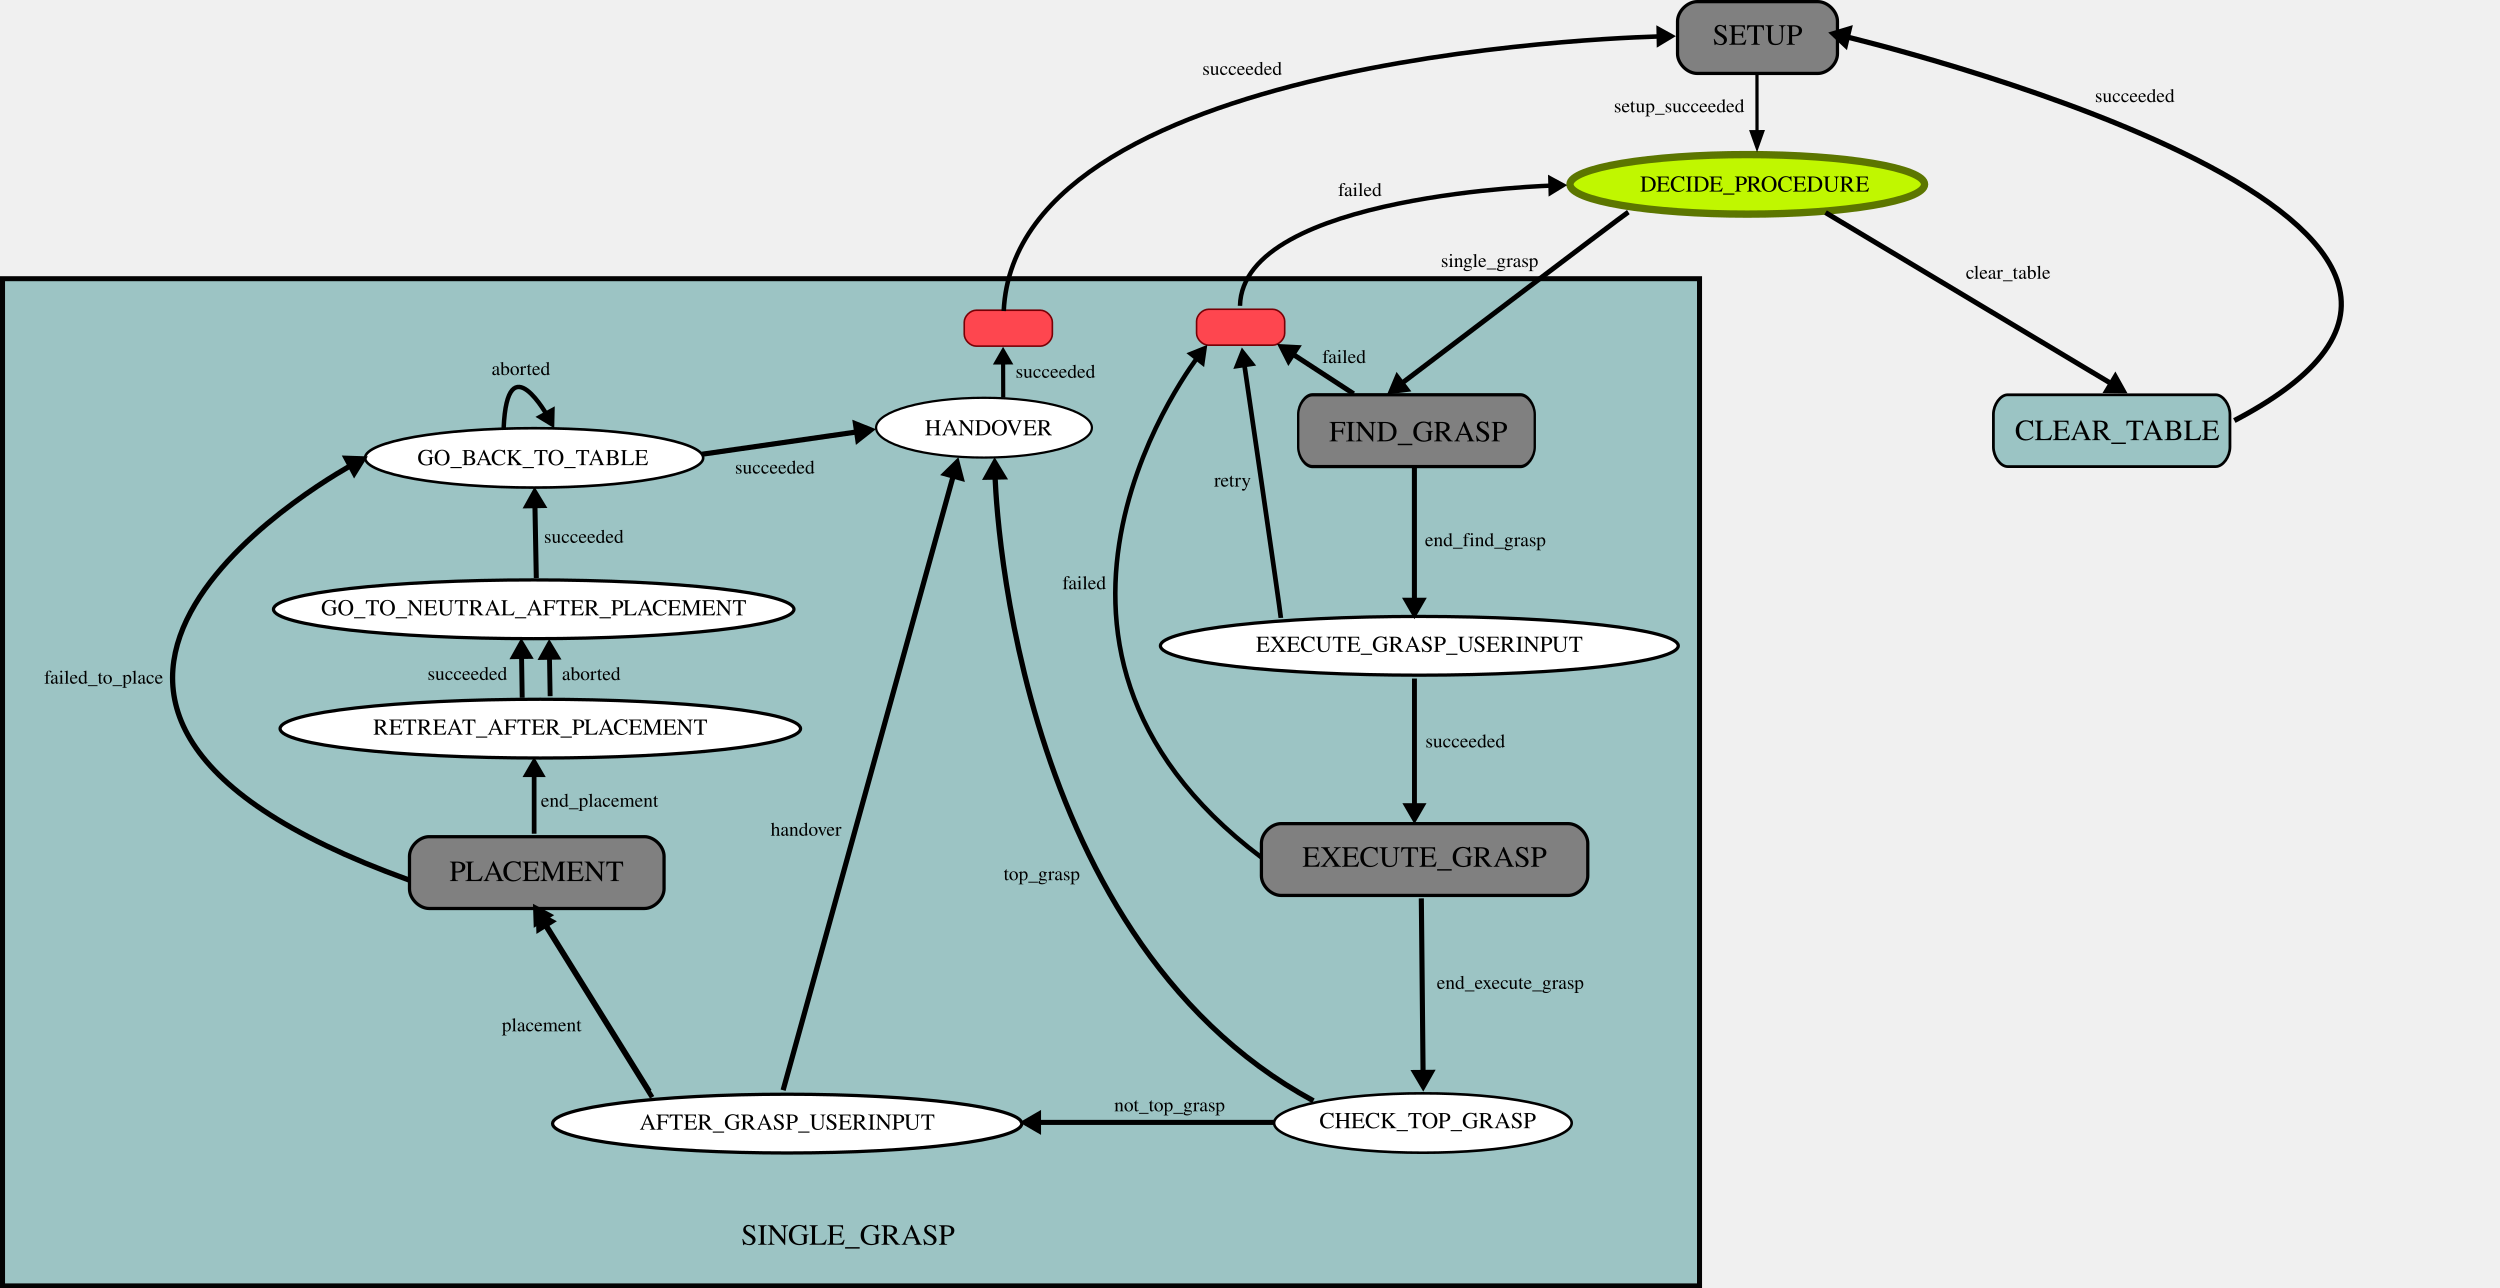
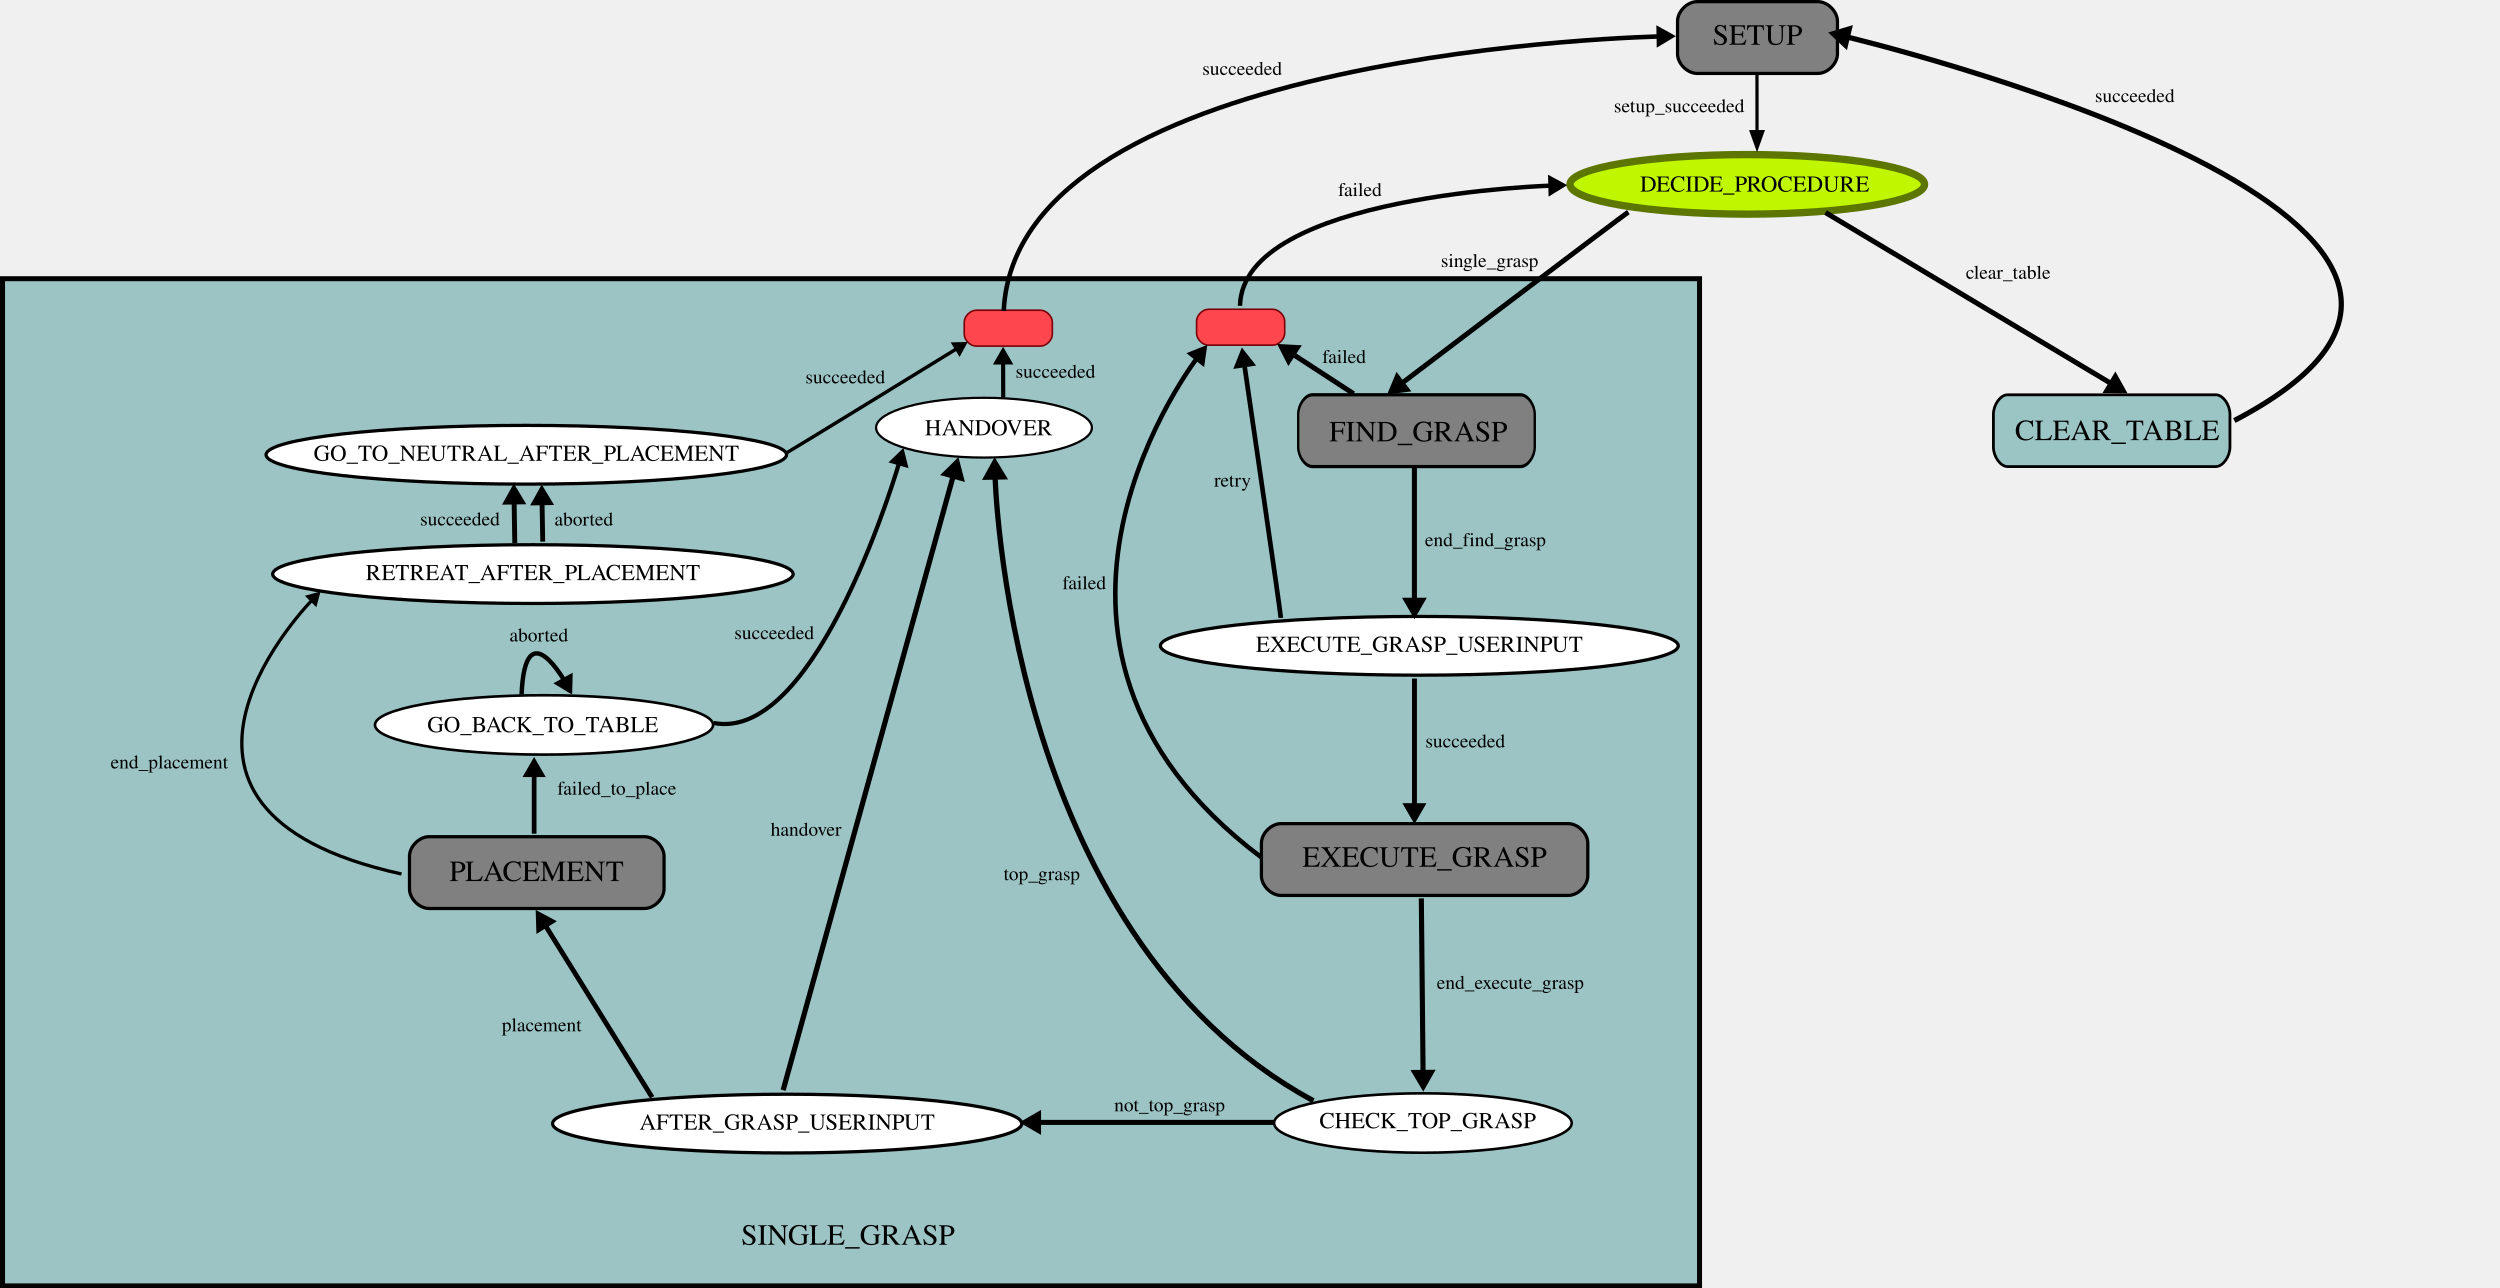
<svg xmlns="http://www.w3.org/2000/svg" xmlns:xlink="http://www.w3.org/1999/xlink" width="540.453mm" height="278.332mm" viewBox="0 0 540.453 278.332" version="1.1" id="svg8">
  <defs id="defs2">
    <marker style="overflow:visible" id="marker36595" refX="0" refY="0" orient="auto">
      <path transform="scale(0.4)" style="fill:#000000;fill-opacity:1;fill-rule:evenodd;stroke:#000000;stroke-width:1pt;stroke-opacity:1" d="M 5.77,0 -2.88,5 V -5 Z" id="path36593" />
    </marker>
    <marker orient="auto" refY="0" refX="0" id="marker36109" style="overflow:visible">
      <path id="path36107" d="M 5.77,0 -2.88,5 V -5 Z" style="fill:#000000;fill-opacity:1;fill-rule:evenodd;stroke:#000000;stroke-width:1pt;stroke-opacity:1" transform="scale(0.4)" />
    </marker>
    <marker style="overflow:visible" id="marker23017" refX="0" refY="0" orient="auto">
      <path transform="scale(0.4)" style="fill:#000000;fill-opacity:1;fill-rule:evenodd;stroke:#000000;stroke-width:1pt;stroke-opacity:1" d="M 5.77,0 -2.88,5 V -5 Z" id="path23015" />
    </marker>
    <marker style="overflow:visible" id="marker20229" refX="0" refY="0" orient="auto">
      <path transform="scale(0.4)" style="fill:#000000;fill-opacity:1;fill-rule:evenodd;stroke:#000000;stroke-width:1pt;stroke-opacity:1" d="M 5.77,0 -2.88,5 V -5 Z" id="path20227" />
    </marker>
    <marker style="overflow:visible" id="marker19191" refX="0" refY="0" orient="auto">
      <path transform="scale(0.4)" style="fill:#000000;fill-opacity:1;fill-rule:evenodd;stroke:#000000;stroke-width:1pt;stroke-opacity:1" d="M 5.77,0 -2.88,5 V -5 Z" id="path19189" />
    </marker>
    <marker style="overflow:visible" id="marker18857" refX="0" refY="0" orient="auto">
      <path transform="scale(0.4)" style="fill:#000000;fill-opacity:1;fill-rule:evenodd;stroke:#000000;stroke-width:1pt;stroke-opacity:1" d="M 5.77,0 -2.88,5 V -5 Z" id="path18855" />
    </marker>
    <marker style="overflow:visible" id="marker18529" refX="0" refY="0" orient="auto">
      <path transform="scale(0.4)" style="fill:#000000;fill-opacity:1;fill-rule:evenodd;stroke:#000000;stroke-width:1pt;stroke-opacity:1" d="M 5.77,0 -2.88,5 V -5 Z" id="path18527" />
    </marker>
    <marker style="overflow:visible" id="marker18207" refX="0" refY="0" orient="auto">
      <path transform="scale(0.4)" style="fill:#000000;fill-opacity:1;fill-rule:evenodd;stroke:#000000;stroke-width:1pt;stroke-opacity:1" d="M 5.77,0 -2.88,5 V -5 Z" id="path18205" />
    </marker>
    <marker style="overflow:visible" id="marker17891" refX="0" refY="0" orient="auto">
      <path transform="scale(0.4)" style="fill:#000000;fill-opacity:1;fill-rule:evenodd;stroke:#000000;stroke-width:1pt;stroke-opacity:1" d="M 5.77,0 -2.88,5 V -5 Z" id="path17889" />
    </marker>
    <marker style="overflow:visible" id="marker17581" refX="0" refY="0" orient="auto">
      <path transform="scale(0.4)" style="fill:#000000;fill-opacity:1;fill-rule:evenodd;stroke:#000000;stroke-width:1pt;stroke-opacity:1" d="M 5.77,0 -2.88,5 V -5 Z" id="path17579" />
    </marker>
    <marker style="overflow:visible" id="marker17277" refX="0" refY="0" orient="auto">
      <path transform="scale(0.4)" style="fill:#000000;fill-opacity:1;fill-rule:evenodd;stroke:#000000;stroke-width:1pt;stroke-opacity:1" d="M 5.77,0 -2.88,5 V -5 Z" id="path17275" />
    </marker>
    <marker style="overflow:visible" id="marker16979" refX="0" refY="0" orient="auto">
      <path transform="scale(0.4)" style="fill:#000000;fill-opacity:1;fill-rule:evenodd;stroke:#000000;stroke-width:1pt;stroke-opacity:1" d="M 5.77,0 -2.88,5 V -5 Z" id="path16977" />
    </marker>
    <marker style="overflow:visible" id="marker16687" refX="0" refY="0" orient="auto">
      <path transform="scale(0.4)" style="fill:#000000;fill-opacity:1;fill-rule:evenodd;stroke:#000000;stroke-width:1pt;stroke-opacity:1" d="M 5.77,0 -2.88,5 V -5 Z" id="path16685" />
    </marker>
    <marker style="overflow:visible" id="marker16401" refX="0" refY="0" orient="auto">
      <path transform="scale(0.4)" style="fill:#000000;fill-opacity:1;fill-rule:evenodd;stroke:#000000;stroke-width:1pt;stroke-opacity:1" d="M 5.77,0 -2.88,5 V -5 Z" id="path16399" />
    </marker>
    <marker style="overflow:visible" id="marker16121" refX="0" refY="0" orient="auto">
      <path transform="scale(0.4)" style="fill:#000000;fill-opacity:1;fill-rule:evenodd;stroke:#000000;stroke-width:1pt;stroke-opacity:1" d="M 5.77,0 -2.88,5 V -5 Z" id="path16119" />
    </marker>
    <marker style="overflow:visible" id="marker15847" refX="0" refY="0" orient="auto">
      <path transform="scale(0.4)" style="fill:#000000;fill-opacity:1;fill-rule:evenodd;stroke:#000000;stroke-width:1pt;stroke-opacity:1" d="M 5.77,0 -2.88,5 V -5 Z" id="path15845" />
    </marker>
    <marker style="overflow:visible" id="marker15579" refX="0" refY="0" orient="auto">
      <path transform="scale(0.4)" style="fill:#000000;fill-opacity:1;fill-rule:evenodd;stroke:#000000;stroke-width:1pt;stroke-opacity:1" d="M 5.77,0 -2.88,5 V -5 Z" id="path15577" />
    </marker>
    <marker style="overflow:visible" id="marker15317" refX="0" refY="0" orient="auto">
      <path transform="scale(0.4)" style="fill:#000000;fill-opacity:1;fill-rule:evenodd;stroke:#000000;stroke-width:1pt;stroke-opacity:1" d="M 5.77,0 -2.88,5 V -5 Z" id="path15315" />
    </marker>
    <marker orient="auto" refY="0" refX="0" id="TriangleOutM" style="overflow:visible">
      <path id="path8595" d="M 5.77,0 -2.88,5 V -5 Z" style="fill:#000000;fill-opacity:1;fill-rule:evenodd;stroke:#000000;stroke-width:1pt;stroke-opacity:1" transform="scale(0.4)" />
    </marker>
    <marker style="overflow:visible" id="marker19877-9" refX="0" refY="0" orient="auto">
      <path transform="scale(0.4)" style="fill:#000000;fill-opacity:1;fill-rule:evenodd;stroke:#000000;stroke-width:1pt;stroke-opacity:1" d="M 5.77,0 -2.88,5 V -5 Z" id="path19875-3" />
    </marker>
    <marker style="overflow:visible" id="marker16121-0" refX="0" refY="0" orient="auto">
      <path transform="scale(0.4)" style="fill:#000000;fill-opacity:1;fill-rule:evenodd;stroke:#000000;stroke-width:1pt;stroke-opacity:1" d="M 5.77,0 -2.88,5 V -5 Z" id="path16119-4" />
    </marker>
    <marker style="overflow:visible" id="marker16121-7" refX="0" refY="0" orient="auto">
      <path transform="scale(0.4)" style="fill:#000000;fill-opacity:1;fill-rule:evenodd;stroke:#000000;stroke-width:1pt;stroke-opacity:1" d="M 5.77,0 -2.88,5 V -5 Z" id="path16119-9" />
    </marker>
    <marker style="overflow:visible" id="marker17277-3" refX="0" refY="0" orient="auto">
      <path transform="scale(0.4)" style="fill:#000000;fill-opacity:1;fill-rule:evenodd;stroke:#000000;stroke-width:1pt;stroke-opacity:1" d="M 5.77,0 -2.88,5 V -5 Z" id="path17275-3" />
    </marker>
    <marker style="overflow:visible" id="marker19877-9-6" refX="0" refY="0" orient="auto">
      <path transform="scale(0.4)" style="fill:#000000;fill-opacity:1;fill-rule:evenodd;stroke:#000000;stroke-width:1pt;stroke-opacity:1" d="M 5.77,0 -2.88,5 V -5 Z" id="path19875-3-5" />
+     </marker>
+     <marker style="overflow:visible" id="marker19191-3" refX="0" refY="0" orient="auto">
+       <path transform="scale(0.4)" style="fill:#000000;fill-opacity:1;fill-rule:evenodd;stroke:#000000;stroke-width:1pt;stroke-opacity:1" d="M 5.77,0 -2.88,5 V -5 Z" id="path19189-6" />
+     </marker>
+     <marker style="overflow:visible" id="marker18529-5" refX="0" refY="0" orient="auto">
+       <path transform="scale(0.4)" style="fill:#000000;fill-opacity:1;fill-rule:evenodd;stroke:#000000;stroke-width:1pt;stroke-opacity:1" d="M 5.77,0 -2.88,5 V -5 Z" id="path18527-3" />
+     </marker>
+     <marker style="overflow:visible" id="marker36595-6" refX="0" refY="0" orient="auto">
+       <path transform="scale(0.4)" style="fill:#000000;fill-opacity:1;fill-rule:evenodd;stroke:#000000;stroke-width:1pt;stroke-opacity:1" d="M 5.77,0 -2.88,5 V -5 Z" id="path36593-2" />
+     </marker>
+     <marker style="overflow:visible" id="marker19877-9-6-2" refX="0" refY="0" orient="auto">
+       <path transform="scale(0.4)" style="fill:#000000;fill-opacity:1;fill-rule:evenodd;stroke:#000000;stroke-width:1pt;stroke-opacity:1" d="M 5.77,0 -2.88,5 V -5 Z" id="path19875-3-5-7" />
+     </marker>
+     <marker style="overflow:visible" id="marker18529-9" refX="0" refY="0" orient="auto">
+       <path transform="scale(0.4)" style="fill:#000000;fill-opacity:1;fill-rule:evenodd;stroke:#000000;stroke-width:1pt;stroke-opacity:1" d="M 5.77,0 -2.88,5 V -5 Z" id="path18527-36" />
+     </marker>
+     <marker style="overflow:visible" id="marker19877-9-62" refX="0" refY="0" orient="auto">
+       <path transform="scale(0.4)" style="fill:#000000;fill-opacity:1;fill-rule:evenodd;stroke:#000000;stroke-width:1pt;stroke-opacity:1" d="M 5.77,0 -2.88,5 V -5 Z" id="path19875-3-6" />
    </marker>
  </defs>
  <g id="layer1" transform="translate(414.812,114.6906)">
    <rect y="-54.443" x="-414.267" height="217.74" width="366.861" id="rect8399" style="opacity:0.987;fill:#188080;fill-opacity:0.392;stroke:#000000;stroke-width:1.09;stroke-linecap:round;stroke-linejoin:miter;stroke-miterlimit:4;stroke-dasharray:none;stroke-opacity:1" />
    <g transform="matrix(0.3527778,0,0,0.3527778,-482.2324,124.1784)" id="node2" class="node">
      <g id="a_node2">
        <a xlink:href="/SM_ROOT:end" id="a563">
          <path style="fill:#fe464f;stroke:#780006" d="m 828.67,-487 c 0,0 -39.34,0 -39.34,0 -3.66,0 -7.33,3.67 -7.33,7.33 0,0 0,7.34 0,7.34 0,3.66 3.67,7.33 7.33,7.33 0,0 39.34,0 39.34,0 3.66,0 7.33,-3.67 7.33,-7.33 0,0 0,-7.34 0,-7.34 0,-3.66 -3.67,-7.33 -7.33,-7.33" id="path561" />
        </a>
      </g>
      <text style="font-size:12px;font-family:Times, serif;text-anchor:middle;fill:#780006" x="771" y="-490.4" font-size="12.00" id="text566" />
    </g>
    <g transform="matrix(0.3527778,0,0,0.3527778,-188.3314,154.6049)" id="clust1-0" class="cluster">
      <polygon style="fill:none" stroke="transparent" points="8,-506 890,-506 890,-8 8,-8 " id="polygon510-3" />
    </g>
    <g transform="matrix(0.3527778,0,0,0.3527778,-144.9397,-0.7433585)" id="clust3-2" class="cluster">
      <path style="fill:#808080;stroke:#000000;stroke-width:2" d="m 275,-278 c 0,0 74,0 74,0 6,0 12,-6 12,-12 0,0 0,-20 0,-20 0,-6 -6,-12 -12,-12 0,0 -74,0 -74,0 -6,0 -12,6 -12,12 0,0 0,20 0,20 0,6 6,12 12,12" id="path520-8" />
    </g>
    <g transform="matrix(0.3527778,0,0,0.3527778,-523.8447,241.8669)" id="clust5-1" class="cluster">
      <path style="fill:#808080;stroke:#000000;stroke-width:2" d="m 572,-454 c 0,0 132,0 132,0 6,0 12,-6 12,-12 0,0 0,-20 0,-20 0,-6 -6,-12 -12,-12 0,0 -132,0 -132,0 -6,0 -12,6 -12,12 0,0 0,20 0,20 0,6 6,12 12,12" id="path530-9" />
    </g>
    <g transform="matrix(0.3527778,0,0,0.3527778,-144.9397,-0.7433585)" id="node3-8" class="node">
      <g id="a_node3-5">
        <a xlink:href="/SM_ROOT/SETUP" xlink:title="SETUP" id="a545-0">
          <text style="font-size:18px;font-family:Times, serif;text-anchor:middle" x="312" y="-295.6" font-size="18.00" id="text543-3">SETUP</text>
        </a>
      </g>
    </g>
    <g transform="matrix(0.3527778,0,0,0.3527778,-143.4301,0.9248815)" id="node4-7" class="node">
      <g id="a_node4-5">
        <a xlink:href="/SM_ROOT/FIND_GRASP_USERINPUT" xlink:title="FIND_GRASP_USERINPUT" id="a575-6">
          <ellipse style="fill:#c0f700;stroke:#5c7600;stroke-width:4.505" cx="301.454" cy="-214.758" rx="108.653" ry="18.247" id="ellipse571-9" />
          <text style="font-size:14px;font-family:Times, serif;text-anchor:middle" x="306" y="-210.3" font-size="14.00" id="text573-3">DECIDE_PROCEDURE</text>
        </a>
      </g>
    </g>
    <g id="a_edge1-5" transform="matrix(0.3490664,-0.0256117,0.02520698,0.3435504,-136.3652,4.819742)">
      <a id="a585-2" xlink:href="/SM_ROOT/SETUP:setup_succeeded:/SM_ROOT/FIND_GRASP_USERINPUT">
        <path id="path581-5" d="m 310.5,-278 c -0.77,10.85 -1.73,24.22 -2.56,35.84" style="fill:none;stroke:#000000;stroke-width:2" />
        <polygon id="polygon583-4" points="307.22,-232.1 304.44,-242.32 311.43,-241.83 " style="fill:#000000;stroke:#000000;stroke-width:2" />
      </a>
    </g>
    <g id="a_edge1-label-7" transform="matrix(0.3500047,0,0,0.3444739,-142.244,-1.358099)">
      <a id="a590-4" xlink:href="/SM_ROOT/SETUP:setup_succeeded:/SM_ROOT/FIND_GRASP_USERINPUT">
        <text id="text588-4" font-size="12.00" y="-258.57" x="258.37" style="font-size:12px;font-family:Times, serif;text-anchor:middle">setup_succeeded</text>
      </a>
    </g>
    <text transform="scale(1.007996,0.9920674)" id="text588-4-3" font-size="12.00" y="-54.871" x="19.159" style="font-size:4.167px;font-family:Times, serif;text-anchor:middle;stroke-width:0.347">clear_table</text>
    <text transform="scale(1.007996,0.9920674)" id="text588-4-3-1" font-size="12.00" y="-36.505" x="-123.26" style="font-size:4.167px;font-family:Times, serif;text-anchor:middle;stroke-width:0.347">failed</text>
    <text transform="scale(1.007996,0.9920674)" id="text588-4-3-1-4" font-size="12.00" y="-9.579" x="-147.181" style="font-size:4.167px;font-family:Times, serif;text-anchor:middle;stroke-width:0.347">retry</text>
    <text transform="scale(1.007996,0.9920674)" id="text588-4-3-1-4-6" font-size="12.00" y="12.781" x="-178.999" style="font-size:4.167px;font-family:Times, serif;text-anchor:middle;stroke-width:0.347">failed</text>
    <text transform="scale(1.007996,0.9920674)" id="text588-4-3-1-4-9" font-size="12.00" y="3.398" x="-92.962" style="font-size:4.167px;font-family:Times, serif;text-anchor:middle;stroke-width:0.347">end_find_grasp</text>
    <text transform="scale(1.007996,0.9920674)" id="text588-4-3-1-4-9-4" font-size="12.00" y="47.255" x="-97.274" style="font-size:4.167px;font-family:Times, serif;text-anchor:middle;stroke-width:0.347">succeeded</text>
    <text transform="scale(1.007996,0.9920674)" id="text588-4-3-1-4-9-4-2" font-size="12.00" y="99.878" x="-87.611" style="font-size:4.167px;font-family:Times, serif;text-anchor:middle;stroke-width:0.347">end_execute_grasp</text>
    <text transform="scale(1.007996,0.9920674)" id="text588-4-3-1-4-9-4-26" font-size="12.00" y="487.5" x="228.917" style="font-size:4.167px;font-family:Times, serif;text-anchor:middle;stroke-width:0.347" />
    <g transform="matrix(0.3527778,0,0,0.3527778,-354.7061,296.1329)" id="node8-8" class="node">
      <g id="a_node8-6">
        <a xlink:href="/SM_ROOT/AFTER_GRASP_USERINPUT" xlink:title="AFTER_GRASP_USERINPUT" id="a733-1">
          <ellipse style="fill:#ffffff;stroke:#000000;stroke-width:2" cx="312" cy="-476" rx="143.77" ry="18" id="ellipse729-1" />
          <text style="font-size:14px;font-family:Times, serif;text-anchor:middle" x="312" y="-472.3" font-size="14.00" id="text731-5">AFTER_GRASP_USERINPUT</text>
        </a>
      </g>
    </g>
    <g transform="matrix(0.3527778,0,0,0.3527778,-523.8877,242.1445)" id="node10-5" class="node">
      <g id="a_node10-4">
        <a xlink:href="/SM_ROOT/PLACEMENT" xlink:title="PLACEMENT" id="a781-1">
          <text style="font-size:18px;font-family:Times, serif;text-anchor:middle" x="638" y="-471.6" font-size="18.00" id="text779-8">PLACEMENT</text>
        </a>
      </g>
    </g>
    <g transform="matrix(0.2557073,0,0,0.3527778,-138.2588,114.5869)" id="clust4-97-0" class="cluster">
      <path style="fill:#808080;stroke:#000000;stroke-width:2" d="m 28,-364 c 0,0 176,0 176,0 6,0 12,-6 12,-12 0,0 0,-20 0,-20 0,-6 -6,-12 -12,-12 0,0 -176,0 -176,0 -6,0 -12,6 -12,12 0,0 0,20 0,20 0,6 6,12 12,12" id="path525-6-1" />
    </g>
    <g transform="matrix(0.3527778,0,0,0.3527778,-149.1284,115.3429)" id="node7-77-3" class="node">
      <g id="a_node7-7-1">
        <a xlink:href="/SM_ROOT/EXECUTE_GRASP" xlink:title="EXECUTE_GRASP" id="a693-36-0">
          <text style="font-size:18px;font-family:Times, serif;text-anchor:middle" x="116" y="-381.6" font-size="18.00" id="text691-5-3">FIND_GRASP</text>
        </a>
      </g>
    </g>
    <path id="path525-6-1-3" d="m 19.192,-13.824 c 0,0 45.004,0 45.004,0 1.534,0 3.068,-2.117 3.068,-4.233 0,0 0,-7.056 0,-7.056 0,-2.117 -1.534,-4.233 -3.068,-4.233 0,0 -45.004,0 -45.004,0 -1.534,0 -3.068,2.117 -3.068,4.233 0,0 0,7.056 0,7.056 0,2.117 1.534,4.233 3.068,4.233" style="fill:#188080;fill-opacity:0.392;stroke:#000000;stroke-width:0.601" />
    <g transform="matrix(0.3527778,0,0,0.3527778,1.964228,115.0756)" id="node7-77-3-9" class="node">
      <g id="a_node7-7-1-9">
        <a xlink:href="/SM_ROOT/EXECUTE_GRASP" xlink:title="EXECUTE_GRASP" id="a693-36-0-6">
          <text style="font-size:18px;font-family:Times, serif;text-anchor:middle" x="116" y="-381.6" font-size="18.00" id="text691-5-3-9">CLEAR_TABLE</text>
        </a>
      </g>
    </g>
    <g transform="matrix(0.3527778,0,0,0.3527778,-215.9269,36.91406)" id="node6-5" class="node">
      <g id="a_node6-9">
        <a xlink:href="/SM_ROOT/EXECUTE_GRASP_USERINPUT" xlink:title="EXECUTE_GRASP_USERINPUT" id="a655-8">
          <ellipse style="fill:#ffffff;stroke:#000000;stroke-width:2" cx="306" cy="-34" rx="158.67" ry="18" id="ellipse651-7" />
          <text style="font-size:14px;font-family:Times, serif;text-anchor:middle" x="306" y="-30.3" font-size="14.00" id="text653-28">EXECUTE_GRASP_USERINPUT</text>
        </a>
      </g>
    </g>
    <g transform="matrix(0.3527778,0,0,0.3527778,-147.763,207.2958)" id="clust4-2" class="cluster">
      <path style="fill:#808080;stroke:#000000;stroke-width:2" d="m 28,-364 c 0,0 176,0 176,0 6,0 12,-6 12,-12 0,0 0,-20 0,-20 0,-6 -6,-12 -12,-12 0,0 -176,0 -176,0 -6,0 -12,6 -12,12 0,0 0,20 0,20 0,6 6,12 12,12" id="path525-9" />
    </g>
    <g transform="matrix(0.3527778,0,0,0.3527778,-147.763,207.2958)" id="node7-6" class="node">
      <g id="a_node7-76">
        <a xlink:href="/SM_ROOT/EXECUTE_GRASP" xlink:title="EXECUTE_GRASP" id="a693-1">
          <text style="font-size:18px;font-family:Times, serif;text-anchor:middle" x="116" y="-381.6" font-size="18.00" id="text691-3">EXECUTE_GRASP</text>
        </a>
      </g>
    </g>
    <g transform="matrix(0.3527778,0,0,0.3527778,-207.3528,296.0079)" id="node8-8-2" class="node">
      <g id="a_node8-6-5">
        <a xlink:href="/SM_ROOT/AFTER_GRASP_USERINPUT" xlink:title="AFTER_GRASP_USERINPUT" id="a733-1-9">
          <ellipse style="fill:#ffffff;stroke:#000000;stroke-width:1.602" cx="283.875" cy="-476" rx="91.201" ry="18.199" id="ellipse729-1-9" />
          <text style="font-size:14px;font-family:Times, serif;text-anchor:middle" x="286.821" y="-472.836" font-size="14.00" id="text731-5-1">CHECK_TOP_GRASP</text>
        </a>
      </g>
    </g>
-     <g transform="matrix(0.3527778,0,0,0.3527778,-553.0638,178.9989)" id="node11-7-4" class="node">
+     <g transform="matrix(0.3527778,0,0,0.3527778,-554.6675,145.5902)" id="node11-7-4" class="node">
      <g id="a_node11-5-1">
        <a xlink:href="/SM_ROOT/RETREAT_AFTER_PLACEMENT" xlink:title="RETREAT_AFTER_PLACEMENT" id="a866-4-0">
          <ellipse style="fill:#ffffff;stroke:#000000;stroke-width:2" cx="723" cy="-386" rx="159.47" ry="18" id="ellipse862-8-7" />
          <text style="font-size:14px;font-family:Times, serif;text-anchor:middle" x="723" y="-382.3" font-size="14.00" id="text864-1-5">RETREAT_AFTER_PLACEMENT</text>
        </a>
      </g>
    </g>
-     <g transform="matrix(0.3527778,0,0,0.3527778,-554.6675,120.7341)" id="node11-7-0" class="node">
+     <g transform="matrix(0.3527778,0,0,0.3527778,-552.5293,178.4644)" id="node11-7-0" class="node">
      <g id="a_node11-5-8">
        <a xlink:href="/SM_ROOT/RETREAT_AFTER_PLACEMENT" xlink:title="RETREAT_AFTER_PLACEMENT" id="a866-4-04">
          <ellipse style="fill:#ffffff;stroke:#000000;stroke-width:1.62" cx="723.758" cy="-386.758" rx="103.596" ry="18.19" id="ellipse862-8-2" />
          <text style="font-size:14px;font-family:Times, serif;text-anchor:middle" x="723" y="-382.3" font-size="14.00" id="text864-1-9">GO_BACK_TO_TABLE</text>
        </a>
      </g>
    </g>
-     <g transform="matrix(0.3527778,0,0,0.3527778,-554.4915,153.1993)" id="node11-7-4-5" class="node">
+     <g transform="matrix(0.3527778,0,0,0.3527778,-556.0951,119.7906)" id="node11-7-4-5" class="node">
      <g id="a_node11-5-1-2">
        <a xlink:href="/SM_ROOT/RETREAT_AFTER_PLACEMENT" xlink:title="RETREAT_AFTER_PLACEMENT" id="a866-4-0-9">
          <ellipse style="fill:#ffffff;stroke:#000000;stroke-width:2" cx="723" cy="-386" rx="159.47" ry="18" id="ellipse862-8-7-0" />
          <text style="font-size:14px;font-family:Times, serif;text-anchor:middle" x="723" y="-382.3" font-size="14.00" id="text864-1-5-2">GO_TO_NEUTRAL_AFTER_PLACEMENT</text>
        </a>
      </g>
    </g>
    <path id="path9418" d="m -109.046,-13.834 v 29.908" style="fill:none;stroke:#000000;stroke-width:1.087;stroke-linecap:butt;stroke-linejoin:miter;stroke-miterlimit:4;stroke-dasharray:none;stroke-opacity:1;marker-end:url(#marker19191)" />
    <path id="path9422" d="m -109.035,32.002 v 28.443" style="fill:none;stroke:#000000;stroke-width:1.06;stroke-linecap:butt;stroke-linejoin:miter;stroke-miterlimit:4;stroke-dasharray:none;stroke-opacity:1;marker-end:url(#marker18857)" />
    <path id="path9424" d="m -107.548,79.518 0.387,38.644" style="fill:none;stroke:#000000;stroke-width:1.105;stroke-linecap:butt;stroke-linejoin:miter;stroke-miterlimit:4;stroke-dasharray:none;stroke-opacity:1;marker-end:url(#marker18529)" />
    <path id="path9428" d="m -139.412,127.953 c -1.777,0 -51.901,0 -51.901,0" style="fill:none;stroke:#000000;stroke-width:1.096;stroke-linecap:butt;stroke-linejoin:miter;stroke-miterlimit:4;stroke-dasharray:none;stroke-opacity:1;marker-end:url(#marker18207)" />
    <path id="path9430" d="M -130.879,123.287 C -197.799,87.046 -199.733,-12.615 -199.733,-12.615" style="fill:none;stroke:#000000;stroke-width:1.143;stroke-linecap:butt;stroke-linejoin:miter;stroke-miterlimit:4;stroke-dasharray:none;stroke-opacity:1;marker-end:url(#marker17891)" />
    <path id="path9432" d="M -273.832,122.528 -297.426,84.563" style="fill:none;stroke:#000000;stroke-width:1.057;stroke-linecap:butt;stroke-linejoin:miter;stroke-miterlimit:4;stroke-dasharray:none;stroke-opacity:1;marker-end:url(#marker17277)" />
    <path id="path9434" d="m -245.517,120.989 37.05,-133.768" style="fill:none;stroke:#000000;stroke-width:1.127;stroke-linecap:butt;stroke-linejoin:miter;stroke-miterlimit:4;stroke-dasharray:none;stroke-opacity:1;marker-end:url(#marker17581)" />
    <path id="path9436" d="M -299.342,65.545 V 51.849" style="fill:none;stroke:#000000;stroke-width:1.019;stroke-linecap:butt;stroke-linejoin:miter;stroke-miterlimit:4;stroke-dasharray:none;stroke-opacity:1;marker-end:url(#marker16979)" />
-     <path id="path9438" d="m -326.446,75.533 c -107.591,-38.775 -11.718,-90.03 -11.718,-90.03" style="fill:none;stroke:#000000;stroke-width:1.146;stroke-linecap:butt;stroke-linejoin:miter;stroke-miterlimit:4;stroke-dasharray:none;stroke-opacity:1;marker-end:url(#marker15847)" />
-     <path id="path9444" d="m -301.921,36.158 -0.157,-9.896" style="fill:none;stroke:#000000;stroke-width:1.065;stroke-linecap:butt;stroke-linejoin:miter;stroke-miterlimit:4;stroke-dasharray:none;stroke-opacity:1;marker-end:url(#marker16401)" />
-     <path id="path9446" d="m -298.874,10.274 -0.313,-16.643" style="fill:none;stroke:#000000;stroke-width:1.088;stroke-linecap:butt;stroke-linejoin:miter;stroke-miterlimit:4;stroke-dasharray:none;stroke-opacity:1;marker-end:url(#marker16121)" />
-     <path id="path9444-4" d="m -295.881,35.812 -0.162,-9.371" style="fill:none;stroke:#000000;stroke-width:1.052;stroke-linecap:butt;stroke-linejoin:miter;stroke-miterlimit:4;stroke-dasharray:none;stroke-opacity:1;marker-end:url(#marker16687)" />
-     <path id="path9463" d="m -305.931,-22.155 c 0.785,-18.506 9.62,-2.359 9.62,-2.359" style="fill:none;stroke:#000000;stroke-width:0.965;stroke-linecap:butt;stroke-linejoin:miter;stroke-miterlimit:4;stroke-dasharray:none;stroke-opacity:1;marker-end:url(#marker20229)" />
-     <path id="path9465" d="m -263.108,-16.484 c 34.504,-4.976 34.504,-4.976 34.504,-4.976" style="fill:none;stroke:#000000;stroke-width:1.119;stroke-linecap:butt;stroke-linejoin:miter;stroke-miterlimit:4;stroke-dasharray:none;stroke-opacity:1;marker-end:url(#marker15579)" />
+     <path id="path9438" d="m -328.016,74.25 c -64.404,-14.138 -18.937,-59.631 -18.937,-59.631" style="fill:none;stroke:#000000;stroke-width:0.713;stroke-linecap:butt;stroke-linejoin:miter;stroke-miterlimit:4;stroke-dasharray:none;stroke-opacity:1;marker-end:url(#marker15847)" />
+     <path id="path9444" d="m -303.525,2.749 -0.157,-9.896" style="fill:none;stroke:#000000;stroke-width:1.065;stroke-linecap:butt;stroke-linejoin:miter;stroke-miterlimit:4;stroke-dasharray:none;stroke-opacity:1;marker-end:url(#marker16401)" />
+     <path id="path9444-4" d="m -297.484,2.404 -0.162,-9.371" style="fill:none;stroke:#000000;stroke-width:1.052;stroke-linecap:butt;stroke-linejoin:miter;stroke-miterlimit:4;stroke-dasharray:none;stroke-opacity:1;marker-end:url(#marker16687)" />
+     <path id="path9463" d="m -302.056,35.441 c 0.785,-18.506 9.62,-2.359 9.62,-2.359" style="fill:none;stroke:#000000;stroke-width:0.965;stroke-linecap:butt;stroke-linejoin:miter;stroke-miterlimit:4;stroke-dasharray:none;stroke-opacity:1;marker-end:url(#marker20229)" />
    <path id="path9473" d="m -197.825,-47.453 c 2.615,-56.884 142.522,-59.376 142.522,-59.376" style="fill:none;stroke:#000000;stroke-width:0.985;stroke-linecap:butt;stroke-linejoin:miter;stroke-miterlimit:4;stroke-dasharray:none;stroke-opacity:1;marker-end:url(#marker15317)" />
    <path id="path9475" d="m -20.166,-68.735 62.607,37.479" style="fill:none;stroke:#000000;stroke-width:1.101;stroke-linecap:butt;stroke-linejoin:miter;stroke-miterlimit:4;stroke-dasharray:none;stroke-opacity:1;marker-end:url(#marker23017)" />
    <path id="path9477" d="m 68.208,-23.772 c 83.155,-43.467 -84.667,-83.155 -84.667,-83.155" style="fill:none;stroke:#000000;stroke-width:1.13;stroke-linecap:butt;stroke-linejoin:miter;stroke-miterlimit:4;stroke-dasharray:none;stroke-opacity:1;marker-end:url(#TriangleOutM)" />
    <g transform="matrix(0.3527778,0,0,0.3527778,-272.4221,289.0217)" id="node7-77-3-9-2" class="node">
      <g id="a_node7-7-1-9-4">
        <a xlink:href="/SM_ROOT/EXECUTE_GRASP" xlink:title="EXECUTE_GRASP" id="a693-36-0-6-4">
          <text style="font-size:18px;font-family:Times, serif;text-anchor:middle" x="116" y="-381.6" font-size="18.00" id="text691-5-3-9-9">SINGLE_GRASP</text>
        </a>
      </g>
    </g>
    <path id="path9416-6" d="m -62.794,-68.844 c -1.257,0.779 -49.726,37.581 -49.726,37.581" style="fill:none;stroke:#000000;stroke-width:1.076;stroke-linecap:butt;stroke-linejoin:miter;stroke-miterlimit:4;stroke-dasharray:none;stroke-opacity:1;marker-end:url(#marker19877-9)" />
    <text transform="scale(1.007996,0.9920674)" id="text588-4-3-1-4-9-4-2-4" font-size="12.00" y="126.549" x="-160.684" style="font-size:4.167px;font-family:Times, serif;text-anchor:middle;stroke-width:0.347">not_top_grasp</text>
    <text transform="scale(1.007996,0.9920674)" id="text588-4-3-1-4-9-4-2-4-1" font-size="12.00" y="76.185" x="-188.098" style="font-size:4.167px;font-family:Times, serif;text-anchor:middle;stroke-width:0.347">top_grasp</text>
    <text transform="scale(1.007996,0.9920674)" id="text588-4-3-1-4-9-4-2-4-2" font-size="12.00" y="109.118" x="-295.347" style="font-size:4.167px;font-family:Times, serif;text-anchor:middle;stroke-width:0.347">placement</text>
    <text transform="scale(1.007996,0.9920674)" id="text588-4-3-1-4-9-4-2-4-2-8" font-size="12.00" y="66.501" x="-238.647" style="font-size:4.167px;font-family:Times, serif;text-anchor:middle;stroke-width:0.347">handover</text>
-     <text transform="scale(1.007996,0.9920674)" id="text588-4-3-1-4-9-4-2-4-2-8-8" font-size="12.00" y="60.188" x="-282.937" style="font-size:4.167px;font-family:Times, serif;text-anchor:middle;stroke-width:0.347">end_placement</text>
-     <text transform="scale(1.007996,0.9920674)" id="text588-4-3-1-4-9-4-2-4-2-8-8-9" font-size="12.00" y="33.364" x="-389.293" style="font-size:4.167px;font-family:Times, serif;text-anchor:middle;stroke-width:0.347">failed_to_place</text>
-     <text transform="scale(1.007996,0.9920674)" id="text588-4-3-1-4-9-4-2-4-2-8-8-9-2" font-size="12.00" y="32.555" x="-311.285" style="font-size:4.167px;font-family:Times, serif;text-anchor:middle;stroke-width:0.347">succeeded</text>
-     <text transform="scale(1.007996,0.9920674)" id="text588-4-3-1-4-9-4-2-4-2-8-8-9-2-8" font-size="12.00" y="32.583" x="-284.725" style="font-size:4.167px;font-family:Times, serif;text-anchor:middle;stroke-width:0.347">aborted</text>
-     <text transform="scale(1.007996,0.9920674)" id="text588-4-3-1-4-9-4-2-4-2-8-8-9-2-86" font-size="12.00" y="2.679" x="-286.316" style="font-size:4.167px;font-family:Times, serif;text-anchor:middle;stroke-width:0.347">succeeded</text>
-     <text transform="scale(1.007996,0.9920674)" id="text588-4-3-1-4-9-4-2-4-2-8-8-9-2-86-8" font-size="12.00" y="-12.408" x="-245.351" style="font-size:4.167px;font-family:Times, serif;text-anchor:middle;stroke-width:0.347">succeeded</text>
-     <text transform="scale(1.007996,0.9920674)" id="text588-4-3-1-4-9-4-2-4-2-8-8-9-2-8-3" font-size="12.00" y="-33.891" x="-299.81" style="font-size:4.167px;font-family:Times, serif;text-anchor:middle;stroke-width:0.347">aborted</text>
+     <text transform="scale(1.007996,0.9920674)" id="text588-4-3-1-4-9-4-2-4-2-8-8" font-size="12.00" y="51.837" x="-375.209" style="font-size:4.167px;font-family:Times, serif;text-anchor:middle;stroke-width:0.347">end_placement</text>
+     <text transform="scale(1.007996,0.9920674)" id="text588-4-3-1-4-9-4-2-4-2-8-8-9" font-size="12.00" y="57.557" x="-279.237" style="font-size:4.167px;font-family:Times, serif;text-anchor:middle;stroke-width:0.347">failed_to_place</text>
+     <text transform="scale(1.007996,0.9920674)" id="text588-4-3-1-4-9-4-2-4-2-8-8-9-2" font-size="12.00" y="-1.12" x="-312.876" style="font-size:4.167px;font-family:Times, serif;text-anchor:middle;stroke-width:0.347">succeeded</text>
+     <text transform="scale(1.007996,0.9920674)" id="text588-4-3-1-4-9-4-2-4-2-8-8-9-2-8" font-size="12.00" y="-1.093" x="-286.316" style="font-size:4.167px;font-family:Times, serif;text-anchor:middle;stroke-width:0.347">aborted</text>
+     <text transform="scale(1.007996,0.9920674)" id="text588-4-3-1-4-9-4-2-4-2-8-8-9-2-86-8" font-size="12.00" y="-32.075" x="-230.237" style="font-size:4.167px;font-family:Times, serif;text-anchor:middle;stroke-width:0.347">succeeded</text>
+     <text transform="scale(1.007996,0.9920674)" id="text588-4-3-1-4-9-4-2-4-2-8-8-9-2-8-3" font-size="12.00" y="24.166" x="-295.965" style="font-size:4.167px;font-family:Times, serif;text-anchor:middle;stroke-width:0.347">aborted</text>
    <text transform="scale(1.007996,0.9920674)" id="text588-4-3-1-4-9-4-2-4-2-8-8-9-2-86-8-8" font-size="12.00" y="-33.287" x="-185.162" style="font-size:4.167px;font-family:Times, serif;text-anchor:middle;stroke-width:0.347">succeeded</text>
    <text transform="scale(1.007996,0.9920674)" id="text588-4-3-3" font-size="12.00" y="-57.428" x="-92.051" style="font-size:4.167px;font-family:Times, serif;text-anchor:middle;stroke-width:0.347">single_grasp</text>
    <text transform="scale(1.007996,0.9920674)" id="text588-4-3-1-4-9-4-2-4-2-8-8-9-2-86-8-8-3" font-size="12.00" y="-93.365" x="46.314" style="font-size:4.167px;font-family:Times, serif;text-anchor:middle;stroke-width:0.347">succeeded</text>
    <text transform="scale(1.007996,0.9920674)" id="text588-4-3-1-4-9-4-2-4-2-8-8-9-2-86-8-8-38" font-size="12.00" y="-99.292" x="-145.124" style="font-size:4.167px;font-family:Times, serif;text-anchor:middle;stroke-width:0.347">succeeded</text>
    <path id="path9446-7" d="m -197.936,-28.727 -0.023,-8.439" style="fill:none;stroke:#000000;stroke-width:0.899;stroke-linecap:butt;stroke-linejoin:miter;stroke-miterlimit:4;stroke-dasharray:none;stroke-opacity:1;marker-end:url(#marker16121-0)" />
    <g transform="matrix(0.3527778,0,0,0.3527778,-432.008,123.9726)" id="node2-6" class="node">
      <g id="a_node2-9">
        <a xlink:href="/SM_ROOT:end" id="a563-0">
          <path style="fill:#fe464f;stroke:#780006" d="m 828.67,-487 c 0,0 -39.34,0 -39.34,0 -3.66,0 -7.33,3.67 -7.33,7.33 0,0 0,7.34 0,7.34 0,3.66 3.67,7.33 7.33,7.33 0,0 39.34,0 39.34,0 3.66,0 7.33,-3.67 7.33,-7.33 0,0 0,-7.34 0,-7.34 0,-3.66 -3.67,-7.33 -7.33,-7.33" id="path561-6" />
        </a>
      </g>
      <text style="font-size:12px;font-family:Times, serif;text-anchor:middle;fill:#780006" x="771" y="-490.4" font-size="12.00" id="text566-8" />
    </g>
    <path id="path9446-0" d="m -122.185,-29.566 -13.949,-9.083" style="fill:none;stroke:#000000;stroke-width:1.088;stroke-linecap:butt;stroke-linejoin:miter;stroke-miterlimit:4;stroke-dasharray:none;stroke-opacity:1;marker-end:url(#marker16121-7)" />
-     <path id="path9432-3" d="M -274.415,121.21 -298.009,83.245" style="fill:none;stroke:#000000;stroke-width:1.057;stroke-linecap:butt;stroke-linejoin:miter;stroke-miterlimit:4;stroke-dasharray:none;stroke-opacity:1;marker-end:url(#marker17277-3)" />
    <path id="path9416-6-2" d="m -137.919,18.89 c -0.054,-1.317 -8.014,-55.608 -8.014,-55.608" style="fill:none;stroke:#000000;stroke-width:1.014;stroke-linecap:butt;stroke-linejoin:miter;stroke-miterlimit:4;stroke-dasharray:none;stroke-opacity:1;marker-end:url(#marker19877-9-6)" />
    <path id="path36099" d="m -142.179,70.623 c -62.04,-46.711 -13.371,-108.557 -13.371,-108.557" style="fill:none;stroke:#000000;stroke-width:0.988;stroke-linecap:butt;stroke-linejoin:miter;stroke-miterlimit:4;stroke-dasharray:none;stroke-opacity:1;marker-end:url(#marker36109)" />
    <path id="path36585" d="m -146.748,-48.575 c 0.513,-24.215 68.014,-26.018 68.014,-26.018" style="fill:none;stroke:#000000;stroke-width:0.962;stroke-linecap:butt;stroke-linejoin:miter;stroke-miterlimit:4;stroke-dasharray:none;stroke-opacity:1;marker-end:url(#marker36595)" />
    <text transform="scale(1.007996,0.9920674)" id="text588-4-3-1-6" font-size="12.00" y="-72.89" x="-119.87" style="font-size:4.167px;font-family:Times, serif;text-anchor:middle;stroke-width:0.347">failed</text>
    <g transform="matrix(0.3527778,0,0,0.3527778,-295.3526,146.0879)" id="node8-8-2-0" class="node">
      <g id="a_node8-6-5-8">
        <a xlink:href="/SM_ROOT/AFTER_GRASP_USERINPUT" xlink:title="AFTER_GRASP_USERINPUT" id="a733-1-9-7">
          <ellipse style="fill:#ffffff;stroke:#000000;stroke-width:1.368" cx="264.366" cy="-477.136" rx="66.127" ry="18.316" id="ellipse729-1-9-0" />
          <text style="font-size:14px;font-family:Times, serif;text-anchor:middle" x="267.123" y="-472.457" font-size="14.00" id="text731-5-1-8">HANDOVER</text>
        </a>
      </g>
    </g>
+     <path id="path36585-9" d="m -260.578,41.596 c 22.808,4.5 40.364,-56.949 40.364,-56.949" style="fill:none;stroke:#000000;stroke-width:0.916;stroke-linecap:butt;stroke-linejoin:miter;stroke-miterlimit:4;stroke-dasharray:none;stroke-opacity:1;marker-end:url(#marker36595-6)" />
+     <text transform="scale(1.007996,0.9920674)" id="text588-4-3-1-4-9-4-2-4-2-8-8-9-2-86-8-1" font-size="12.00" y="23.659" x="-245.484" style="font-size:4.167px;font-family:Times, serif;text-anchor:middle;stroke-width:0.347">succeeded</text>
+     <path id="path9416-6-1" d="m -245.006,-16.65 c 0.942,-0.467 37.584,-23.005 37.584,-23.005" style="fill:none;stroke:#000000;stroke-width:0.75;stroke-linecap:butt;stroke-linejoin:miter;stroke-miterlimit:4;stroke-dasharray:none;stroke-opacity:1;marker-end:url(#marker19877-9-62)" />
  </g>
</svg>
